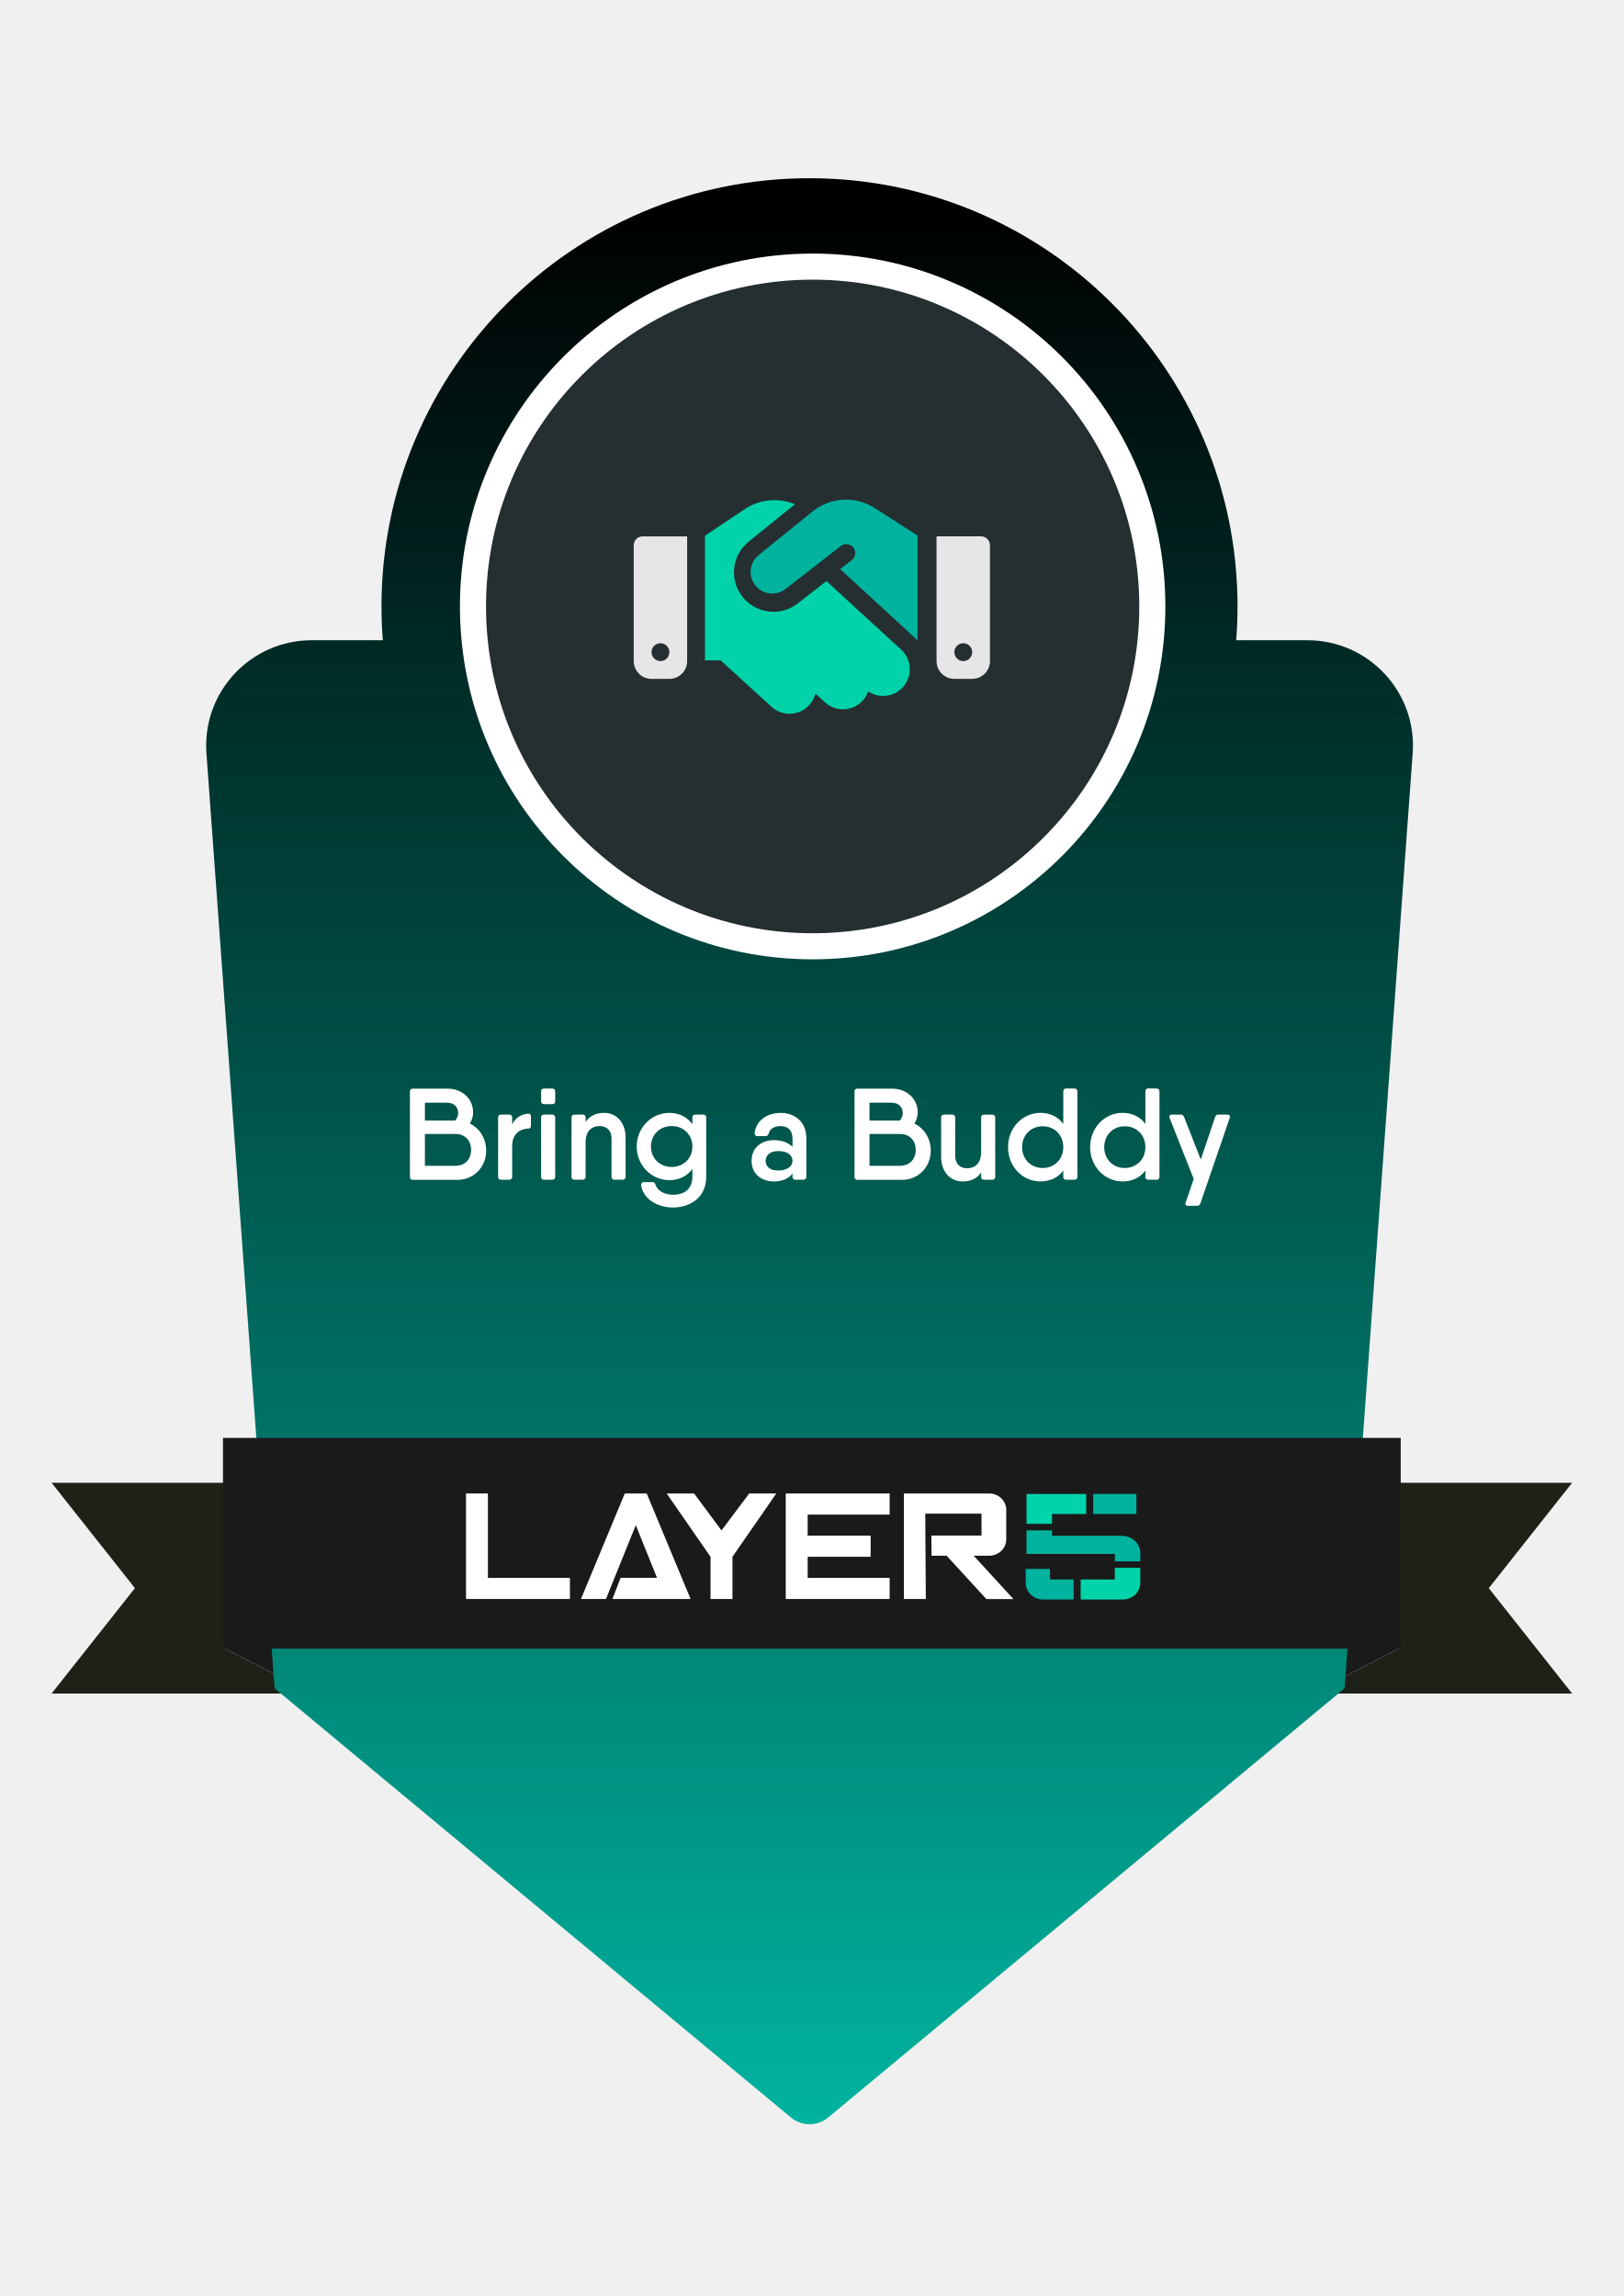
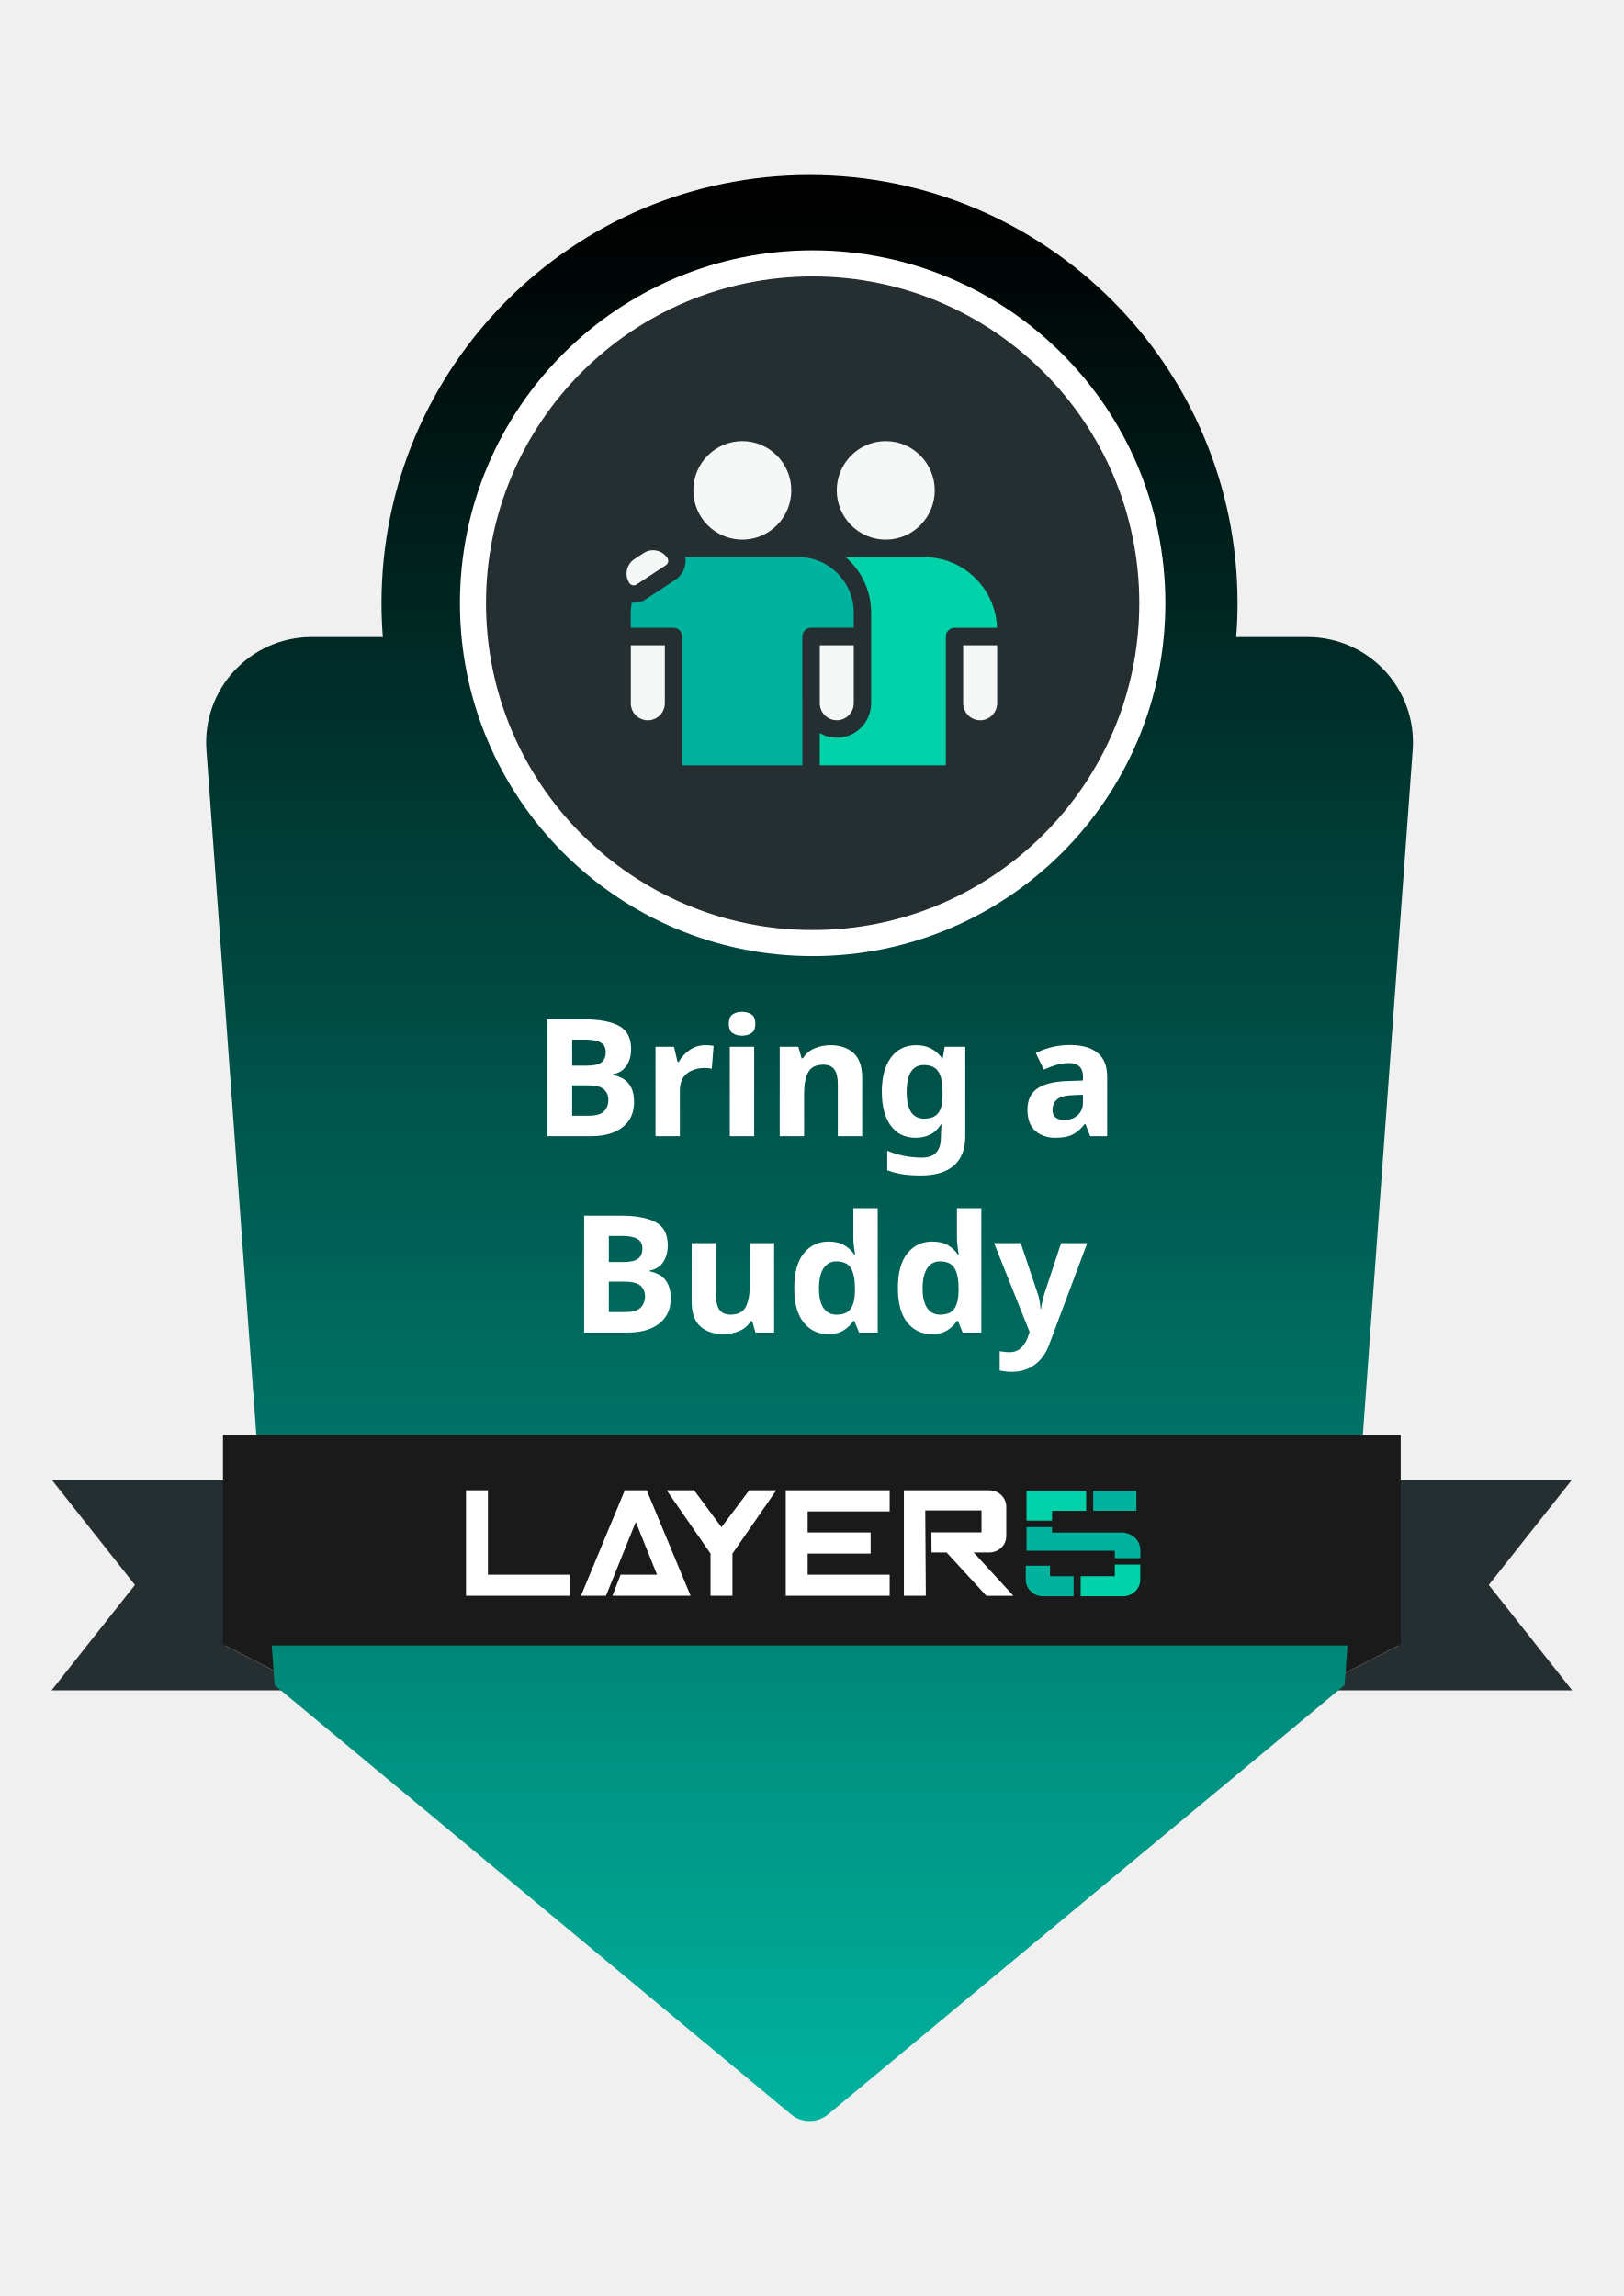
<svg xmlns="http://www.w3.org/2000/svg" id="Layer_1" data-name="Layer 1" viewBox="0 0 595.28 841.89">
  <defs>
    <style>
      .cls-1 {
        fill: #00b39f;
      }

-       .cls-2 {
+       .cls-2, .cls-3 {
        fill: #fff;
      }

-       .cls-3 {
-         fill: #e6e6e6;
+       .cls-4, .cls-5 {
+         fill: #252e31;
      }

-       .cls-4 {
+       .cls-6 {
        fill: #00d3a9;
      }

-       .cls-5 {
-         clip-path: url(#clippath);
+       .cls-7 {
+         fill: #f6f8f8;
      }

-       .cls-6 {
+       .cls-8 {
        fill: #a20e30;
      }

-       .cls-7 {
-         fill: #1e2117;
-       }
- 
-       .cls-8 {
-         fill: none;
-       }
- 
-       .cls-9 {
-         fill: #252e31;
+       .cls-5 {
        stroke: #fff;
        stroke-width: 9.56px;
      }

-       .cls-10 {
+       .cls-9 {
        fill: #1a1a1a;
      }

-       .cls-11 {
+       .cls-10 {
        fill: url(#linear-gradient);
      }
+ 
+       .cls-3 {
+         font-family: QanelasSoft-SemiBold, 'Qanelas Soft';
+         font-size: 60px;
+         font-weight: 600;
+       }
    </style>
-     <clipPath id="clippath">
-       <rect class="cls-8" x="18.91" y="65.35" width="557.47" height="713.56" />
-     </clipPath>
-     <linearGradient id="linear-gradient" x1="296.79" y1="778.09" x2="296.79" y2="75.45" gradientUnits="userSpaceOnUse">
+     <linearGradient id="linear-gradient" x1="296.79" y1="776.91" x2="296.79" y2="74.27" gradientUnits="userSpaceOnUse">
      <stop offset="0" stop-color="#00b39f" />
      <stop offset="1" stop-color="#000" />
    </linearGradient>
  </defs>
  <g id="Bring_a_Buddy" data-name="Bring a Buddy">
-     <g class="cls-5">
+     <g>
+       <path class="cls-9" d="m480.86,602.94v16.86l32.66-16.86h-32.66Z" />
+       <path class="cls-9" d="m114.42,619.8v-16.86h-32.66l32.66,16.86Z" />
+       <path class="cls-4" d="m576.37,542.52H18.91l30.56,38.64-30.56,38.64h95.51l-32.66-16.86h32.66v-19.01h366.44v19.01h32.66l-32.66,16.86h95.51l-30.56-38.64,30.56-38.64Z" />
+       <path class="cls-10" d="m517.9,275.16l-24.94,342.73-189.33,157.36c-3.92,3.3-9.75,3.3-13.67,0l-189.29-157.36-24.98-342.73c-1.69-22.44,16.06-41.57,38.57-41.57h26.1c-.33-4.09-.5-8.22-.5-12.4,0-86.74,70.28-157.02,156.92-157.02s156.92,70.29,156.92,157.02c0,4.18-.17,8.31-.5,12.4h26.14c22.51,0,40.26,19.13,38.57,41.57Z" />
+       <path class="cls-5" d="m297.93,345.8c68.78,0,124.53-55.79,124.53-124.61s-55.75-124.61-124.53-124.61-124.53,55.79-124.53,124.61,55.75,124.61,124.53,124.61Z" />
      <g>
-         <path class="cls-10" d="m480.86,604.12v16.86l32.66-16.86h-32.66Z" />
-         <path class="cls-10" d="m114.42,620.98v-16.86h-32.66l32.66,16.86Z" />
-         <path class="cls-7" d="m576.37,543.7H18.91l30.56,38.64-30.56,38.64h95.51l-32.66-16.86h32.66v-19.01h366.44v19.01h32.66l-32.66,16.86h95.51l-30.56-38.64,30.56-38.64Z" />
-         <path class="cls-11" d="m517.9,276.34l-24.94,342.73-189.33,157.36c-3.92,3.3-9.75,3.3-13.67,0l-189.29-157.36-24.98-342.73c-1.69-22.44,16.06-41.57,38.57-41.57h26.1c-.33-4.09-.5-8.22-.5-12.4,0-86.74,70.28-157.02,156.92-157.02s156.92,70.29,156.92,157.02c0,4.18-.17,8.31-.5,12.4h26.14c22.51,0,40.26,19.13,38.57,41.57Z" />
-         <path class="cls-9" d="m297.93,346.98c68.78,0,124.53-55.79,124.53-124.61s-55.75-124.61-124.53-124.61-124.53,55.79-124.53,124.61,55.75,124.61,124.53,124.61Z" />
-         <g>
-           <path class="cls-3" d="m235.6,196.68c-1.8,0-3.27,1.47-3.27,3.27v42.45c0,3.61,2.92,6.53,6.53,6.53h6.53c3.61,0,6.53-2.92,6.53-6.53v-45.71h-16.33Zm6.53,39.18c.87,0,1.7.34,2.31.96.61.61.96,1.44.96,2.31s-.34,1.69-.96,2.31c-.61.61-1.44.96-2.31.96s-1.7-.34-2.31-.96c-.61-.61-.96-1.44-.96-2.31s.34-1.7.96-2.31c.61-.61,1.44-.96,2.31-.96Z" />
-           <path class="cls-3" d="m343.35,196.68v45.71c0,3.61,2.92,6.53,6.53,6.53h6.53c3.61,0,6.53-2.92,6.53-6.53v-42.45c0-1.8-1.47-3.27-3.27-3.27h-16.33Zm6.53,42.45c0-.87.34-1.7.96-2.31.61-.61,1.44-.96,2.31-.96s1.7.34,2.31.96c.61.61.96,1.44.96,2.31s-.34,1.69-.96,2.31c-.61.61-1.44.96-2.31.96s-1.7-.34-2.31-.96c-.61-.61-.96-1.44-.96-2.31Z" />
-           <path class="cls-4" d="m302.98,213.08l-10.55,8.2c-6.43,5.02-15.75,3.71-20.57-2.9-4.53-6.22-3.39-14.91,2.59-19.75l16.98-13.73c-2.37-1-4.92-1.51-7.51-1.51-3.84-.02-7.57,1.12-10.78,3.24l-14.69,9.8v45.71h5.75l18.65,17.02c4,3.65,10.18,3.37,13.84-.63,1.12-1.25,1.88-2.69,2.27-4.2l3.47,3.18c3.98,3.65,10.18,3.39,13.84-.59.92-1,1.59-2.16,2.02-3.37,3.96,2.65,9.35,2.1,12.67-1.53,3.65-3.98,3.39-10.18-.59-13.83l-27.39-25.1Z" />
-           <path class="cls-1" d="m297.89,187.54l-19.75,16c-3.29,2.65-3.92,7.43-1.43,10.83,2.63,3.63,7.75,4.35,11.29,1.59l20.26-15.76c1.43-1.1,3.47-.86,4.59.57,1.12,1.43.86,3.47-.57,4.59l-4.27,3.31,28.37,26.12v-38.53h-.14l-.8-.51-14.82-9.49c-3.12-2-6.78-3.06-10.49-3.06-4.45,0-8.78,1.53-12.24,4.33Z" />
-         </g>
-         <path class="cls-6" d="m114.42,585.08v19.01h366.44v-19.01H114.42Z" />
-         <path class="cls-10" d="m513.52,604.52H81.75v-77.27h431.77v77.27Z" />
-         <path class="cls-2" d="m178.89,547.63h-8.04v38.68h38.09v-7.73h-30.06v-30.95Z" />
-         <path class="cls-2" d="m229.06,547.63l-16.07,38.68h9.17l10.93-27.07,7.79,19.34h-13.36l-3,7.73h28.66l-16.08-38.68h-8.03Z" />
-         <path class="cls-2" d="m264.51,561.17l-10.04-13.54h-10.05l16.07,23.21v15.47h8.04v-15.47l16.07-23.21h-9.92l-10.17,13.54Z" />
-         <path class="cls-2" d="m288.07,553.72v32.59h38.09v-7.73h-30.06v-7.74h23.09v-7.74h-23.09v-7.73h30.06v-7.74h-38.09v6.09Z" />
-         <path class="cls-2" d="m339.22,555.01h20.62v8.05h-18.39l.08,7.38h5.51l14.57,15.89h9.92l-14.57-15.89h5.71c.82,0,1.63-.15,2.39-.46.76-.3,1.45-.74,2.03-1.3.58-.56,1.04-1.22,1.35-1.95.31-.73.47-1.51.47-2.3v-10.79c0-1.59-.66-3.12-1.83-4.25-1.17-1.13-2.76-1.76-4.42-1.76h-31.28v38.68h8.04l-.21-31.3Z" />
-         <path class="cls-1" d="m416.62,547.8h-15.83v7.34h15.83v-7.34Z" />
-         <path class="cls-1" d="m418.06,572.52v-3.04c0-3.5-3.06-6.34-6.86-6.34h-25.51v-2h-9.35v8.66h32.37v2.71h9.35Z" />
-         <path class="cls-4" d="m385.69,558.75v-3.6h12.52v-7.34h-21.87v10.94h9.35Z" />
-         <path class="cls-4" d="m408.71,574.88v4.27h-12.52v7.34h15.43c1.67.03,3.29-.59,4.49-1.71,1.2-1.12,1.9-2.65,1.93-4.27v-5.63h-9.33Z" />
-         <path class="cls-1" d="m384.95,575.28v3.87h8.66v7.34h-11.14c-1.67.03-3.29-.59-4.49-1.71-1.2-1.12-1.9-2.66-1.93-4.27v-5.23h8.9Z" />
-         <path class="cls-2" d="m172.27,411.99c3.58,1.77,5.97,5.45,5.97,9.89,0,6.02-4.49,10.75-10.56,10.75h-16.34c-.67,0-1.05-.38-1.05-1.1v-31.3c0-.67.38-1.05,1.05-1.05h12.66c5.54,0,9.46,3.77,9.46,8.74,0,1.43-.48,2.87-1.19,4.06Zm-8.27-7.65h-8.22v6.55h11.09c.67-.76,1.1-1.72,1.1-2.72,0-2.2-1.48-3.82-3.97-3.82Zm2.96,23.13c3.73,0,5.78-2.63,5.78-5.83s-2.05-5.83-5.73-5.83h-11.23v11.66h11.18Zm26.59-19.11c.72-.1,1.1.33,1.1,1v3.39c0,.67-.29,1.05-.81,1.05-3.11.1-6.07,1.82-6.07,6.5v11.23c0,.67-.38,1.05-1.1,1.05h-3.01c-.67,0-1.05-.38-1.05-1.05v-21.74c0-.72.38-1.1,1.05-1.1h3.01c.72,0,1.1.38,1.1,1.1v2.48c1.24-2.48,3.34-3.68,5.78-3.92Zm5.93-3.49c-.72,0-1.1-.38-1.1-1.05v-3.58c0-.72.38-1.1,1.1-1.1h3.01c.67,0,1.05.38,1.05,1.1v3.58c0,.67-.38,1.05-1.05,1.05h-3.01Zm0,27.71c-.72,0-1.1-.38-1.1-1.05v-21.74c0-.72.38-1.1,1.1-1.1h3.01c.67,0,1.05.38,1.05,1.1v21.74c0,.67-.38,1.05-1.05,1.05h-3.01Zm22-24.51c4.44,0,7.88,3.39,7.88,9.13v14.33c0,.67-.38,1.05-1.05,1.05h-3.01c-.72,0-1.1-.38-1.1-1.05v-14c0-3.11-1.86-4.63-4.35-4.63-2.72,0-5.16,1.62-5.16,5.97v12.66c0,.67-.38,1.05-1.05,1.05h-3.01c-.72,0-1.1-.38-1.1-1.05v-21.74c0-.72.38-1.1,1.1-1.1h3.01c.67,0,1.05.38,1.05,1.1v1.62c1.53-2.34,3.87-3.34,6.79-3.34Zm36.33.62c.72,0,1.1.38,1.1,1.1v21.74c0,7.65-6.02,11.23-12.14,11.23-5.69,0-11.04-3.06-11.71-8.22-.05-.72.38-1.1,1.05-1.1h3.06c.62,0,.96.33,1.15.96.57,1.86,2.82,3.68,6.45,3.68,4.49,0,7.07-2.44,7.07-6.55v-2.91c-1.82,2.53-4.68,4.11-8.51,4.11-6.5,0-11.9-5.45-11.9-12.33s5.4-12.33,11.9-12.33c3.82,0,6.69,1.62,8.51,4.16v-2.44c0-.72.38-1.1,1.05-1.1h2.91Zm-11.56,19.21c4.35,0,7.6-3.2,7.6-7.5s-3.25-7.5-7.6-7.5-7.6,3.2-7.6,7.5,3.25,7.5,7.6,7.5Zm39.85-19.83c5.3,0,9.51,3.25,9.51,9.22v14.24c0,.67-.38,1.05-1.1,1.05h-2.91c-.67,0-1.05-.38-1.05-1.05v-1.19c-1.48,1.86-3.77,2.87-6.79,2.87-4.3,0-8.22-2.48-8.22-7.55s3.92-7.6,8.22-7.6c3.01,0,5.3,1,6.79,2.44v-2.96c0-3.3-1.91-4.63-4.44-4.63-2.15,0-3.87.96-4.3,2.72-.24.62-.48.96-1.15.96h-2.96c-.67,0-1.1-.38-1.05-1.1.57-4.63,4.54-7.41,9.46-7.41Zm-.72,21.12c3.11,0,5.16-1.48,5.16-3.54,0-2.2-2.05-3.58-5.16-3.58s-4.68,1.53-4.68,3.58,1.48,3.54,4.68,3.54Zm49.88-17.2c3.58,1.77,5.97,5.45,5.97,9.89,0,6.02-4.49,10.75-10.56,10.75h-16.34c-.67,0-1.05-.38-1.05-1.1v-31.3c0-.67.38-1.05,1.05-1.05h12.66c5.54,0,9.46,3.77,9.46,8.74,0,1.43-.48,2.87-1.19,4.06Zm-8.27-7.65h-8.22v6.55h11.09c.67-.76,1.1-1.72,1.1-2.72,0-2.2-1.48-3.82-3.97-3.82Zm2.96,23.13c3.73,0,5.78-2.63,5.78-5.83s-2.05-5.83-5.73-5.83h-11.23v11.66h11.18Zm33.81-18.78c.72,0,1.1.38,1.1,1.1v21.74c0,.67-.38,1.05-1.1,1.05h-3.01c-.67,0-1.05-.38-1.05-1.05v-1.62c-1.58,2.34-3.87,3.3-6.79,3.3-4.44,0-7.88-3.39-7.88-9.13v-14.29c0-.72.38-1.1,1.05-1.1h3.01c.72,0,1.1.38,1.1,1.1v14c0,3.06,1.86,4.59,4.35,4.59,2.72,0,5.16-1.58,5.16-5.97v-12.61c0-.72.38-1.1,1.05-1.1h3.01Zm30.12-9.56c.72,0,1.1.38,1.1,1.1v31.3c0,.67-.38,1.05-1.1,1.05h-3.01c-.67,0-1.05-.38-1.05-1.05v-2.34c-1.82,2.48-4.63,4.01-8.41,4.01-6.5,0-11.85-5.45-11.85-12.57s5.35-12.57,11.85-12.57c3.77,0,6.59,1.58,8.41,4.06v-11.9c0-.72.38-1.1,1.05-1.1h3.01Zm-11.61,29.15c4.3,0,7.55-3.2,7.55-7.65s-3.25-7.65-7.55-7.65-7.55,3.2-7.55,7.65,3.25,7.65,7.55,7.65Zm41.71-29.15c.72,0,1.1.38,1.1,1.1v31.3c0,.67-.38,1.05-1.1,1.05h-3.01c-.67,0-1.05-.38-1.05-1.05v-2.34c-1.82,2.48-4.63,4.01-8.41,4.01-6.5,0-11.85-5.45-11.85-12.57s5.35-12.57,11.85-12.57c3.77,0,6.59,1.58,8.41,4.06v-11.9c0-.72.38-1.1,1.05-1.1h3.01Zm-11.61,29.15c4.3,0,7.55-3.2,7.55-7.65s-3.25-7.65-7.55-7.65-7.55,3.2-7.55,7.65,3.25,7.65,7.55,7.65Zm33.11-18.68c.19-.62.62-.91,1.19-.91h3.3c.76,0,1.15.48.86,1.24l-10.75,31.35c-.19.62-.67.86-1.24.86h-3.3c-.76,0-1.15-.43-.86-1.19l2.96-8.65-8.84-22.36c-.29-.72.05-1.24.86-1.24h3.25c.57,0,1,.29,1.19.86l6.12,15.62,5.26-15.58Z" />
+         <path class="cls-7" d="m359.34,264.11c3.44,0,6.23-2.81,6.23-6.27v-21.24h-12.46v21.24c0,3.46,2.8,6.27,6.23,6.27Z" />
+         <path class="cls-7" d="m231.26,257.85c0,1.67.65,3.25,1.84,4.45,1.18,1.16,2.75,1.81,4.42,1.81,3.43,0,6.22-2.81,6.22-6.26v-21.24h-12.47v21.24Z" />
+         <path class="cls-6" d="m338.89,204.29h-28.88c5.72,4.91,9.36,12.2,9.36,20.34v33.22c0,6.99-5.65,12.67-12.59,12.67-2.23,0-4.35-.63-6.24-1.71v11.82h46.21v-47.22c0-1.77,1.43-3.21,3.19-3.21h15.6c-.5-14.37-12.25-25.91-26.65-25.91Z" />
+         <path class="cls-7" d="m233.31,214.35l10.84-7.12c.86-.57,1.1-1.73.54-2.59-1.17-1.8-3.15-2.88-5.29-2.88-1.22,0-2.41.36-3.43,1.03l-3.41,2.24c-2.91,1.91-3.73,5.84-1.83,8.77.54.84,1.74,1.1,2.58.55Z" />
+         <path class="cls-7" d="m272.14,197.87c9.9,0,17.96-8.1,17.96-18.06s-8.06-18.06-17.96-18.06-17.96,8.1-17.96,18.06,8.06,18.06,17.96,18.06Z" />
+         <path class="cls-7" d="m324.73,197.87c9.9,0,17.96-8.1,17.96-18.06s-8.06-18.06-17.96-18.06-17.96,8.1-17.96,18.06,8.06,18.06,17.96,18.06Z" />
+         <path class="cls-7" d="m302.37,262.29c1.17,1.16,2.75,1.81,4.42,1.81,3.43,0,6.22-2.81,6.22-6.26v-21.24h-12.46v21.37c.03,1.62.67,3.16,1.83,4.32Z" />
+         <path class="cls-1" d="m313,224.62c0-11.21-9.07-20.34-20.22-20.34h-41.31c-.08,0-.15.01-.23.01.51,3.14-.8,6.44-3.61,8.29l-10.84,7.12c-1.57,1.03-3.17,1.44-5.19,1.26-.22,1.18-.35,2.4-.35,3.65v5.57h15.61s.03,0,.05,0c1.76,0,3.19,1.43,3.19,3.21h0v47.23h44.06v-22.65s-.01-.08-.01-.13v-24.46c0-1.77,1.43-3.21,3.19-3.21.02,0,.03,0,.05,0h15.62v-5.57Z" />
      </g>
+       <path class="cls-8" d="m114.42,583.9v19.01h366.44v-19.01H114.42Z" />
+       <path class="cls-9" d="m513.52,603.34H81.75v-77.27h431.77v77.27Z" />
+       <path class="cls-2" d="m178.89,546.45h-8.04v38.68h38.09v-7.73h-30.06v-30.95Z" />
+       <path class="cls-2" d="m229.06,546.45l-16.07,38.68h9.17l10.93-27.07,7.79,19.34h-13.36l-3,7.73h28.66l-16.08-38.68h-8.03Z" />
+       <path class="cls-2" d="m264.51,559.99l-10.04-13.54h-10.05l16.07,23.21v15.47h8.04v-15.47l16.07-23.21h-9.92l-10.17,13.54Z" />
+       <path class="cls-2" d="m288.07,552.54v32.59h38.09v-7.73h-30.06v-7.74h23.09v-7.74h-23.09v-7.73h30.06v-7.74h-38.09v6.09Z" />
+       <path class="cls-2" d="m339.22,553.83h20.62v8.05h-18.39l.08,7.38h5.51l14.57,15.89h9.92l-14.57-15.89h5.71c.82,0,1.63-.15,2.39-.46.76-.3,1.45-.74,2.03-1.3.58-.56,1.04-1.22,1.35-1.95.31-.73.47-1.51.47-2.3v-10.79c0-1.59-.66-3.12-1.83-4.25-1.17-1.13-2.76-1.76-4.42-1.76h-31.28v38.68h8.04l-.21-31.3Z" />
+       <path class="cls-1" d="m416.62,546.62h-15.83v7.34h15.83v-7.34Z" />
+       <path class="cls-1" d="m418.06,571.34v-3.04c0-3.5-3.06-6.34-6.86-6.34h-25.51v-2h-9.35v8.66h32.37v2.71h9.35Z" />
+       <path class="cls-6" d="m385.69,557.57v-3.6h12.52v-7.34h-21.87v10.94h9.35Z" />
+       <path class="cls-6" d="m408.71,573.7v4.27h-12.52v7.34h15.43c1.67.03,3.29-.59,4.49-1.71,1.2-1.12,1.9-2.65,1.93-4.27v-5.63h-9.33Z" />
+       <path class="cls-1" d="m384.95,574.1v3.87h8.66v7.34h-11.14c-1.67.03-3.29-.59-4.49-1.71-1.2-1.12-1.9-2.66-1.93-4.27v-5.23h8.9Z" />
+       <text class="cls-3" transform="translate(195.31 416.61)">
+         <tspan x="0" y="0">Bring a </tspan>
+         <tspan x="13.44" y="72">Buddy</tspan>
+       </text>
    </g>
  </g>
</svg>
